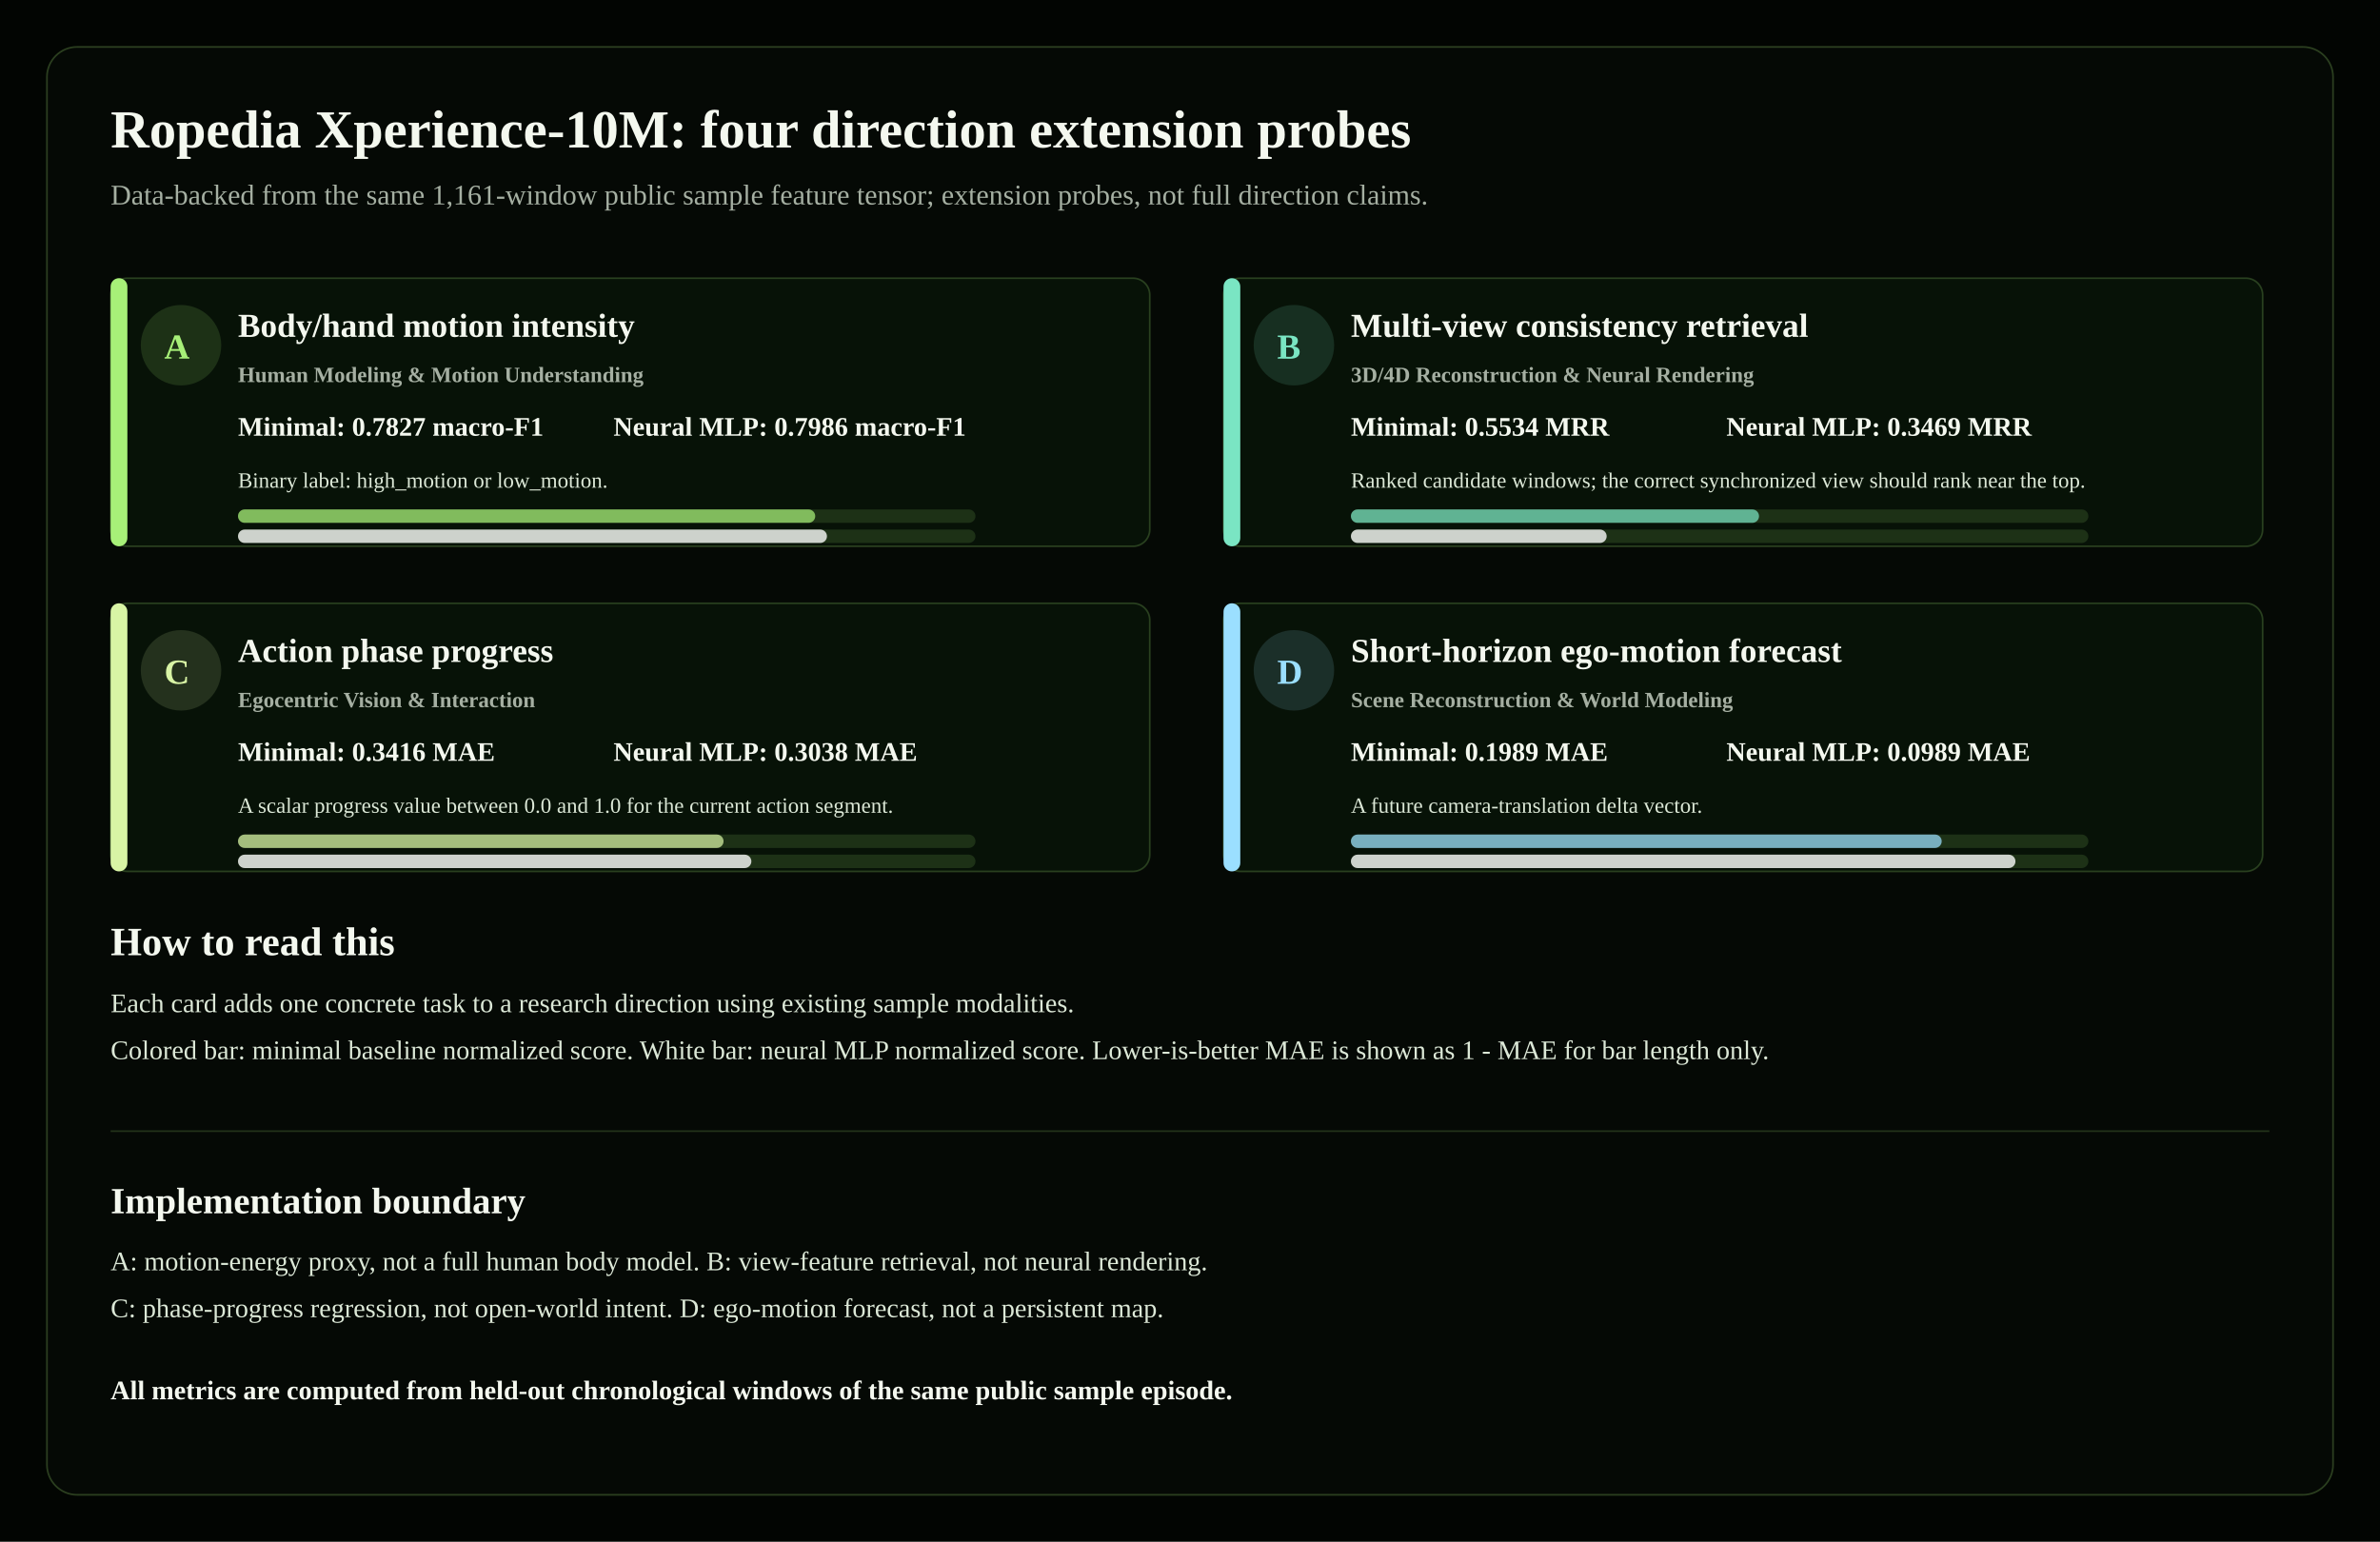
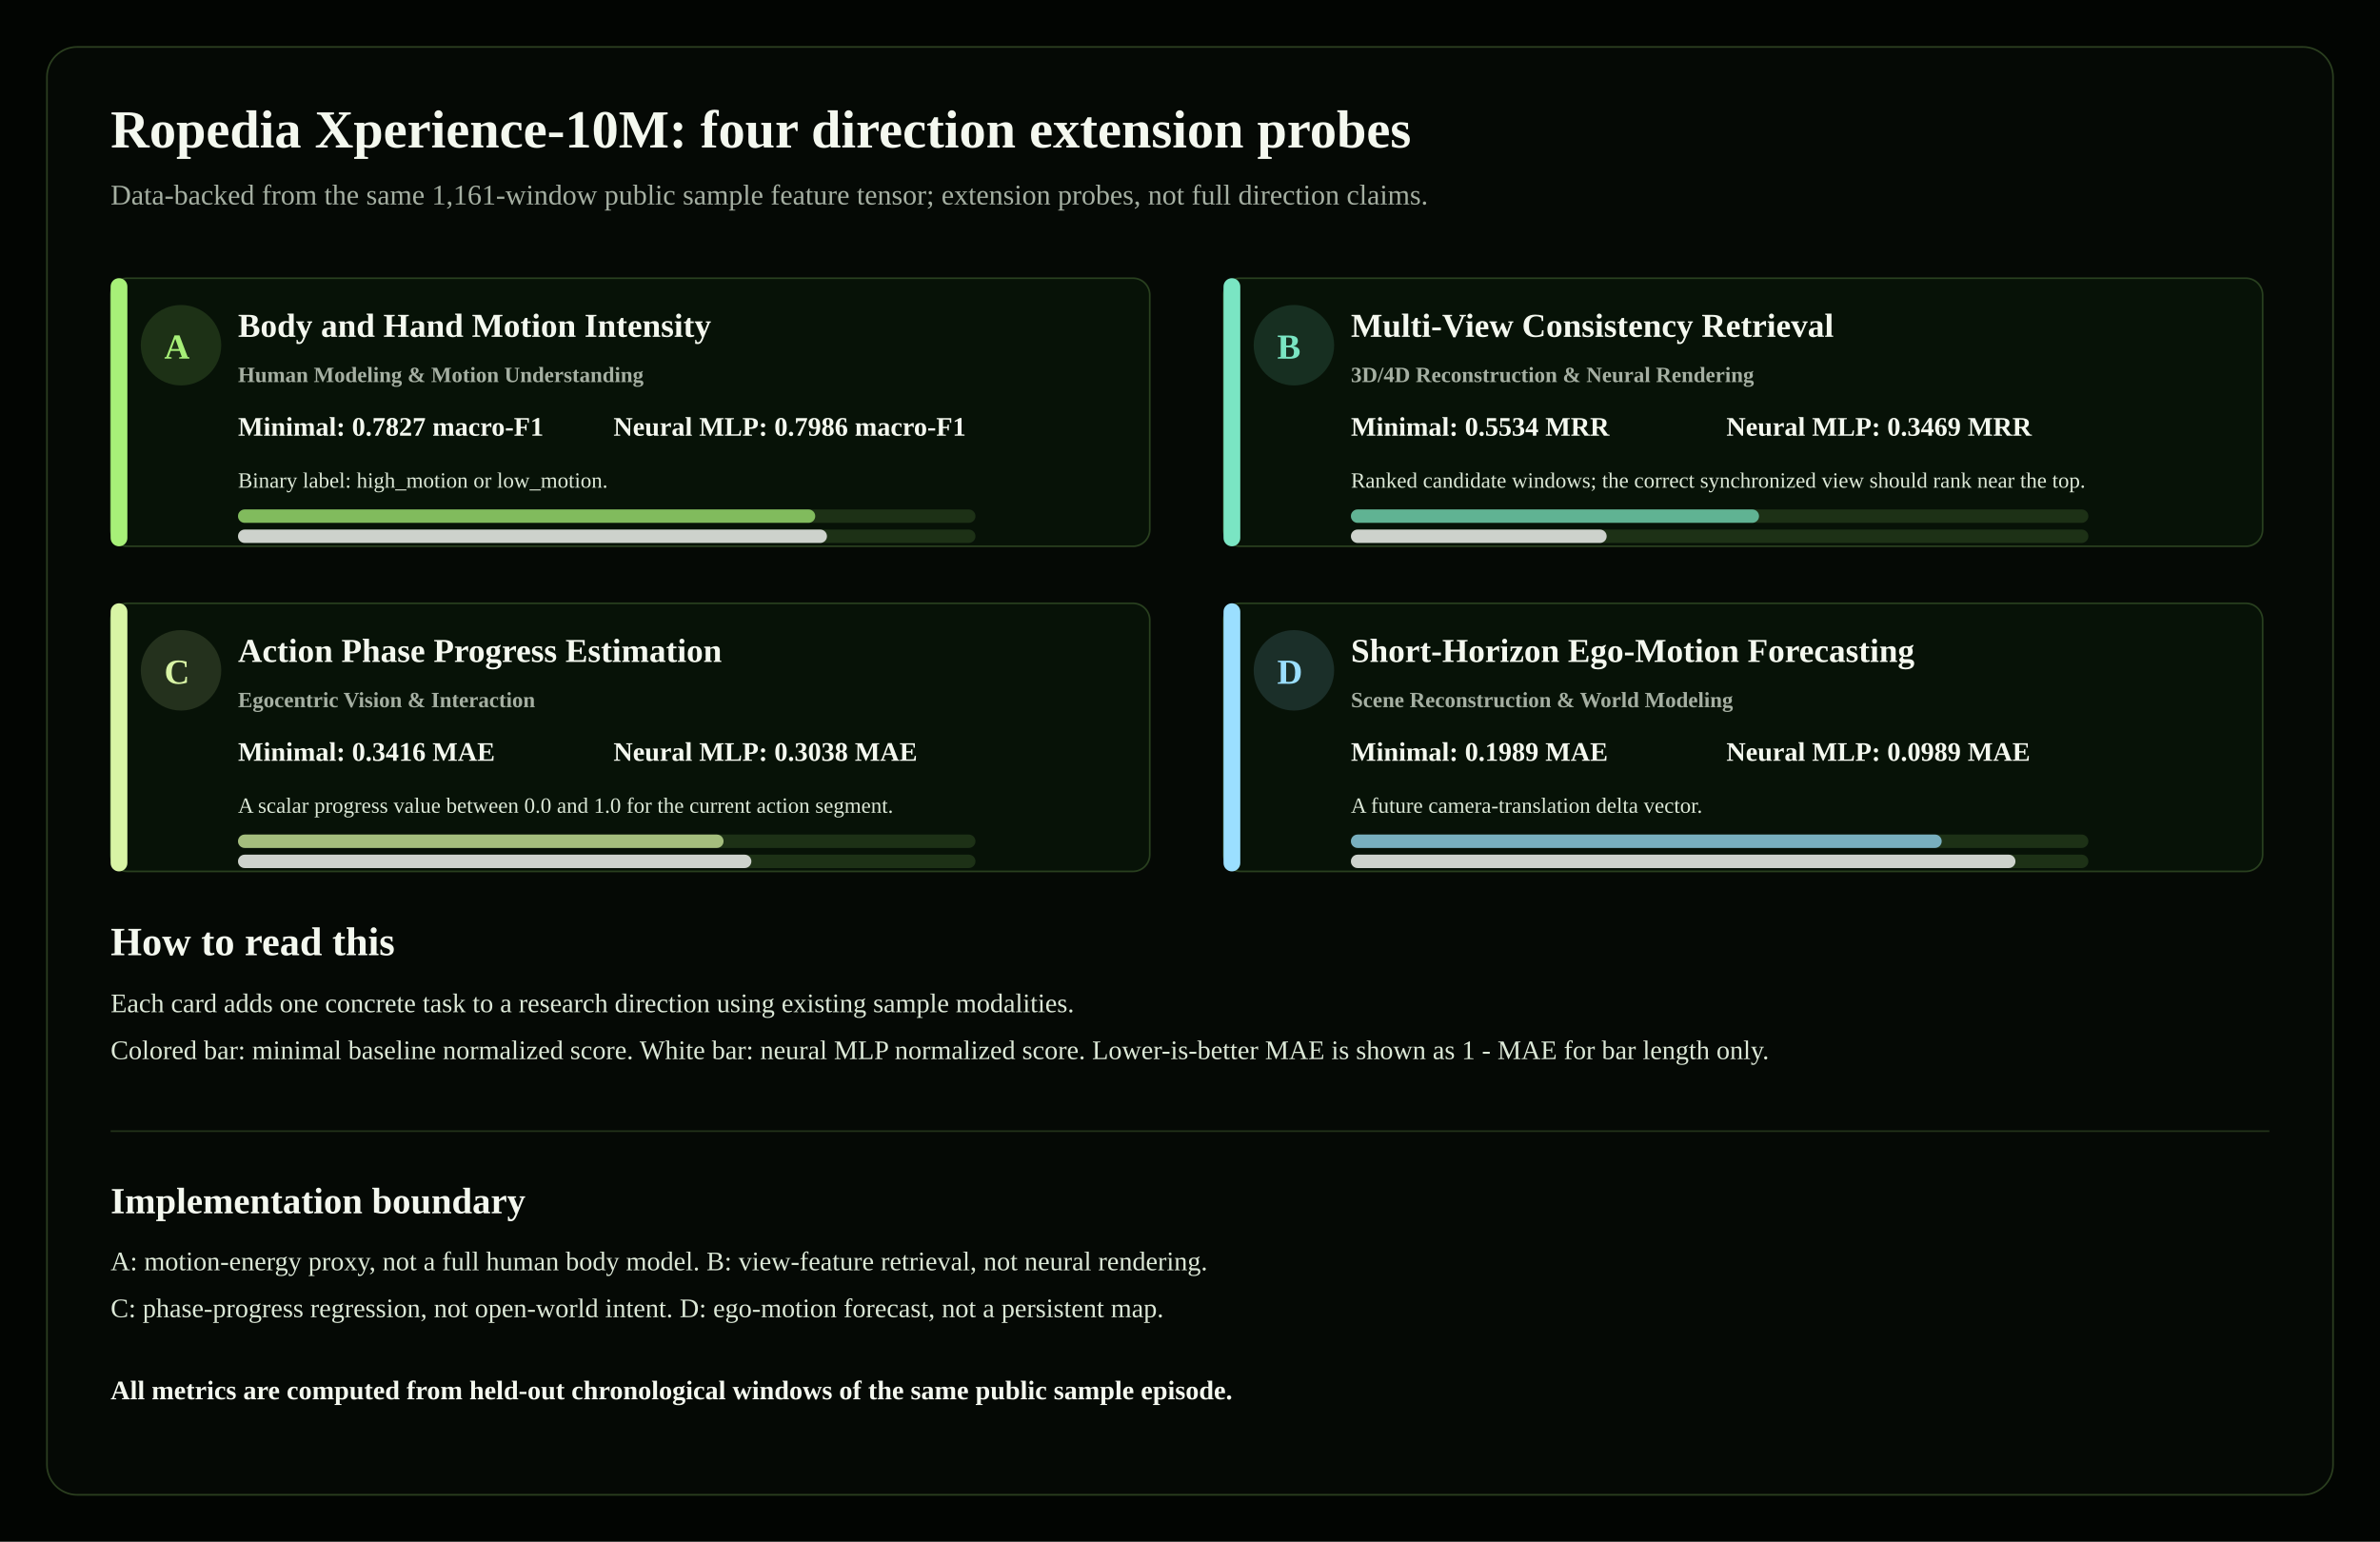
<svg xmlns="http://www.w3.org/2000/svg" width="1420" height="920" viewBox="0 0 1420 920">
  <rect width="1420" height="920" fill="#020502" />
  <rect x="28" y="28" width="1364" height="864" rx="18" fill="#050905" stroke="#a7f078" stroke-opacity="0.24" />
  <text x="66" y="88" font-size="32" font-weight="760" fill="#f4f8ef">Ropedia Xperience-10M: four direction extension probes</text>
  <text x="66" y="122" font-size="17" font-weight="500" fill="#a5afa2">Data-backed from the same 1,161-window public sample feature tensor; extension probes, not full direction claims.</text>
  <rect x="66" y="166" width="620" height="160" rx="10" fill="#071207" stroke="#a7f078" stroke-opacity="0.22" />
  <rect x="66" y="166" width="10" height="160" rx="5" fill="#a7f078" />
  <circle cx="108" cy="206" r="24" fill="#a7f078" opacity="0.14" />
  <text x="98" y="214" font-size="21" font-weight="760" fill="#a7f078">A</text>
-   <text x="142" y="201" font-size="20" font-weight="760" fill="#f4f8ef">Body/hand motion intensity</text>
+   <text x="142" y="201" font-size="20" font-weight="760" fill="#f4f8ef">Body and Hand Motion Intensity</text>
  <text x="142" y="228" font-size="13" font-weight="650" fill="#a5afa2">Human Modeling &amp; Motion Understanding</text>
  <text x="142" y="260" font-size="16" font-weight="700" fill="#f4f8ef">Minimal: 0.7827 macro-F1</text>
  <text x="366" y="260" font-size="16" font-weight="700" fill="#f4f8ef">Neural MLP: 0.7986 macro-F1</text>
  <text x="142" y="291" font-size="13" font-weight="500" fill="#dce8d7">Binary label: high_motion or low_motion.</text>
  <rect x="142" y="304" width="440" height="8" rx="4" fill="#a7f078" opacity="0.14" />
  <rect x="142" y="304" width="344.4" height="8" rx="4" fill="#a7f078" opacity="0.72" />
  <rect x="142" y="316" width="440" height="8" rx="4" fill="#a7f078" opacity="0.14" />
  <rect x="142" y="316" width="351.4" height="8" rx="4" fill="#ffffff" opacity="0.78" />
  <rect x="730" y="166" width="620" height="160" rx="10" fill="#071207" stroke="#a7f078" stroke-opacity="0.22" />
  <rect x="730" y="166" width="10" height="160" rx="5" fill="#7ae5c3" />
  <circle cx="772" cy="206" r="24" fill="#7ae5c3" opacity="0.14" />
  <text x="762" y="214" font-size="21" font-weight="760" fill="#7ae5c3">B</text>
-   <text x="806" y="201" font-size="20" font-weight="760" fill="#f4f8ef">Multi-view consistency retrieval</text>
+   <text x="806" y="201" font-size="20" font-weight="760" fill="#f4f8ef">Multi-View Consistency Retrieval</text>
  <text x="806" y="228" font-size="13" font-weight="650" fill="#a5afa2">3D/4D Reconstruction &amp; Neural Rendering</text>
  <text x="806" y="260" font-size="16" font-weight="700" fill="#f4f8ef">Minimal: 0.5534 MRR</text>
  <text x="1030" y="260" font-size="16" font-weight="700" fill="#f4f8ef">Neural MLP: 0.3469 MRR</text>
  <text x="806" y="291" font-size="13" font-weight="500" fill="#dce8d7">Ranked candidate windows; the correct synchronized view should rank near the top.</text>
  <rect x="806" y="304" width="440" height="8" rx="4" fill="#a7f078" opacity="0.14" />
  <rect x="806" y="304" width="243.5" height="8" rx="4" fill="#7ae5c3" opacity="0.72" />
  <rect x="806" y="316" width="440" height="8" rx="4" fill="#a7f078" opacity="0.14" />
  <rect x="806" y="316" width="152.6" height="8" rx="4" fill="#ffffff" opacity="0.78" />
  <rect x="66" y="360" width="620" height="160" rx="10" fill="#071207" stroke="#a7f078" stroke-opacity="0.22" />
  <rect x="66" y="360" width="10" height="160" rx="5" fill="#d8f4a5" />
  <circle cx="108" cy="400" r="24" fill="#d8f4a5" opacity="0.14" />
  <text x="98" y="408" font-size="21" font-weight="760" fill="#d8f4a5">C</text>
-   <text x="142" y="395" font-size="20" font-weight="760" fill="#f4f8ef">Action phase progress</text>
+   <text x="142" y="395" font-size="20" font-weight="760" fill="#f4f8ef">Action Phase Progress Estimation</text>
  <text x="142" y="422" font-size="13" font-weight="650" fill="#a5afa2">Egocentric Vision &amp; Interaction</text>
  <text x="142" y="454" font-size="16" font-weight="700" fill="#f4f8ef">Minimal: 0.3416 MAE</text>
  <text x="366" y="454" font-size="16" font-weight="700" fill="#f4f8ef">Neural MLP: 0.3038 MAE</text>
  <text x="142" y="485" font-size="13" font-weight="500" fill="#dce8d7">A scalar progress value between 0.0 and 1.0 for the current action segment.</text>
  <rect x="142" y="498" width="440" height="8" rx="4" fill="#a7f078" opacity="0.14" />
  <rect x="142" y="498" width="289.7" height="8" rx="4" fill="#d8f4a5" opacity="0.72" />
  <rect x="142" y="510" width="440" height="8" rx="4" fill="#a7f078" opacity="0.14" />
  <rect x="142" y="510" width="306.3" height="8" rx="4" fill="#ffffff" opacity="0.78" />
  <rect x="730" y="360" width="620" height="160" rx="10" fill="#071207" stroke="#a7f078" stroke-opacity="0.22" />
  <rect x="730" y="360" width="10" height="160" rx="5" fill="#9bdfff" />
  <circle cx="772" cy="400" r="24" fill="#9bdfff" opacity="0.14" />
  <text x="762" y="408" font-size="21" font-weight="760" fill="#9bdfff">D</text>
-   <text x="806" y="395" font-size="20" font-weight="760" fill="#f4f8ef">Short-horizon ego-motion forecast</text>
+   <text x="806" y="395" font-size="20" font-weight="760" fill="#f4f8ef">Short-Horizon Ego-Motion Forecasting</text>
  <text x="806" y="422" font-size="13" font-weight="650" fill="#a5afa2">Scene Reconstruction &amp; World Modeling</text>
  <text x="806" y="454" font-size="16" font-weight="700" fill="#f4f8ef">Minimal: 0.1989 MAE</text>
  <text x="1030" y="454" font-size="16" font-weight="700" fill="#f4f8ef">Neural MLP: 0.0989 MAE</text>
  <text x="806" y="485" font-size="13" font-weight="500" fill="#dce8d7">A future camera-translation delta vector.</text>
  <rect x="806" y="498" width="440" height="8" rx="4" fill="#a7f078" opacity="0.14" />
  <rect x="806" y="498" width="352.5" height="8" rx="4" fill="#9bdfff" opacity="0.72" />
  <rect x="806" y="510" width="440" height="8" rx="4" fill="#a7f078" opacity="0.14" />
  <rect x="806" y="510" width="396.5" height="8" rx="4" fill="#ffffff" opacity="0.78" />
  <text x="66" y="570" font-size="24" font-weight="760" fill="#f4f8ef">How to read this</text>
  <text x="66" y="604" font-size="16" font-weight="500" fill="#dce8d7">Each card adds one concrete task to a research direction using existing sample modalities.</text>
  <text x="66" y="632" font-size="16" font-weight="500" fill="#dce8d7">Colored bar: minimal baseline normalized score. White bar: neural MLP normalized score. Lower-is-better MAE is shown as 1 - MAE for bar length only.</text>
  <line x1="66" y1="675" x2="1354" y2="675" stroke="#a7f078" stroke-opacity="0.18" />
  <text x="66" y="724" font-size="22" font-weight="760" fill="#f4f8ef">Implementation boundary</text>
  <text x="66" y="758" font-size="16" font-weight="500" fill="#dce8d7">A: motion-energy proxy, not a full human body model. B: view-feature retrieval, not neural rendering.</text>
  <text x="66" y="786" font-size="16" font-weight="500" fill="#dce8d7">C: phase-progress regression, not open-world intent. D: ego-motion forecast, not a persistent map.</text>
  <text x="66" y="835" font-size="16" font-weight="700" fill="#f4f8ef">All metrics are computed from held-out chronological windows of the same public sample episode.</text>
</svg>
